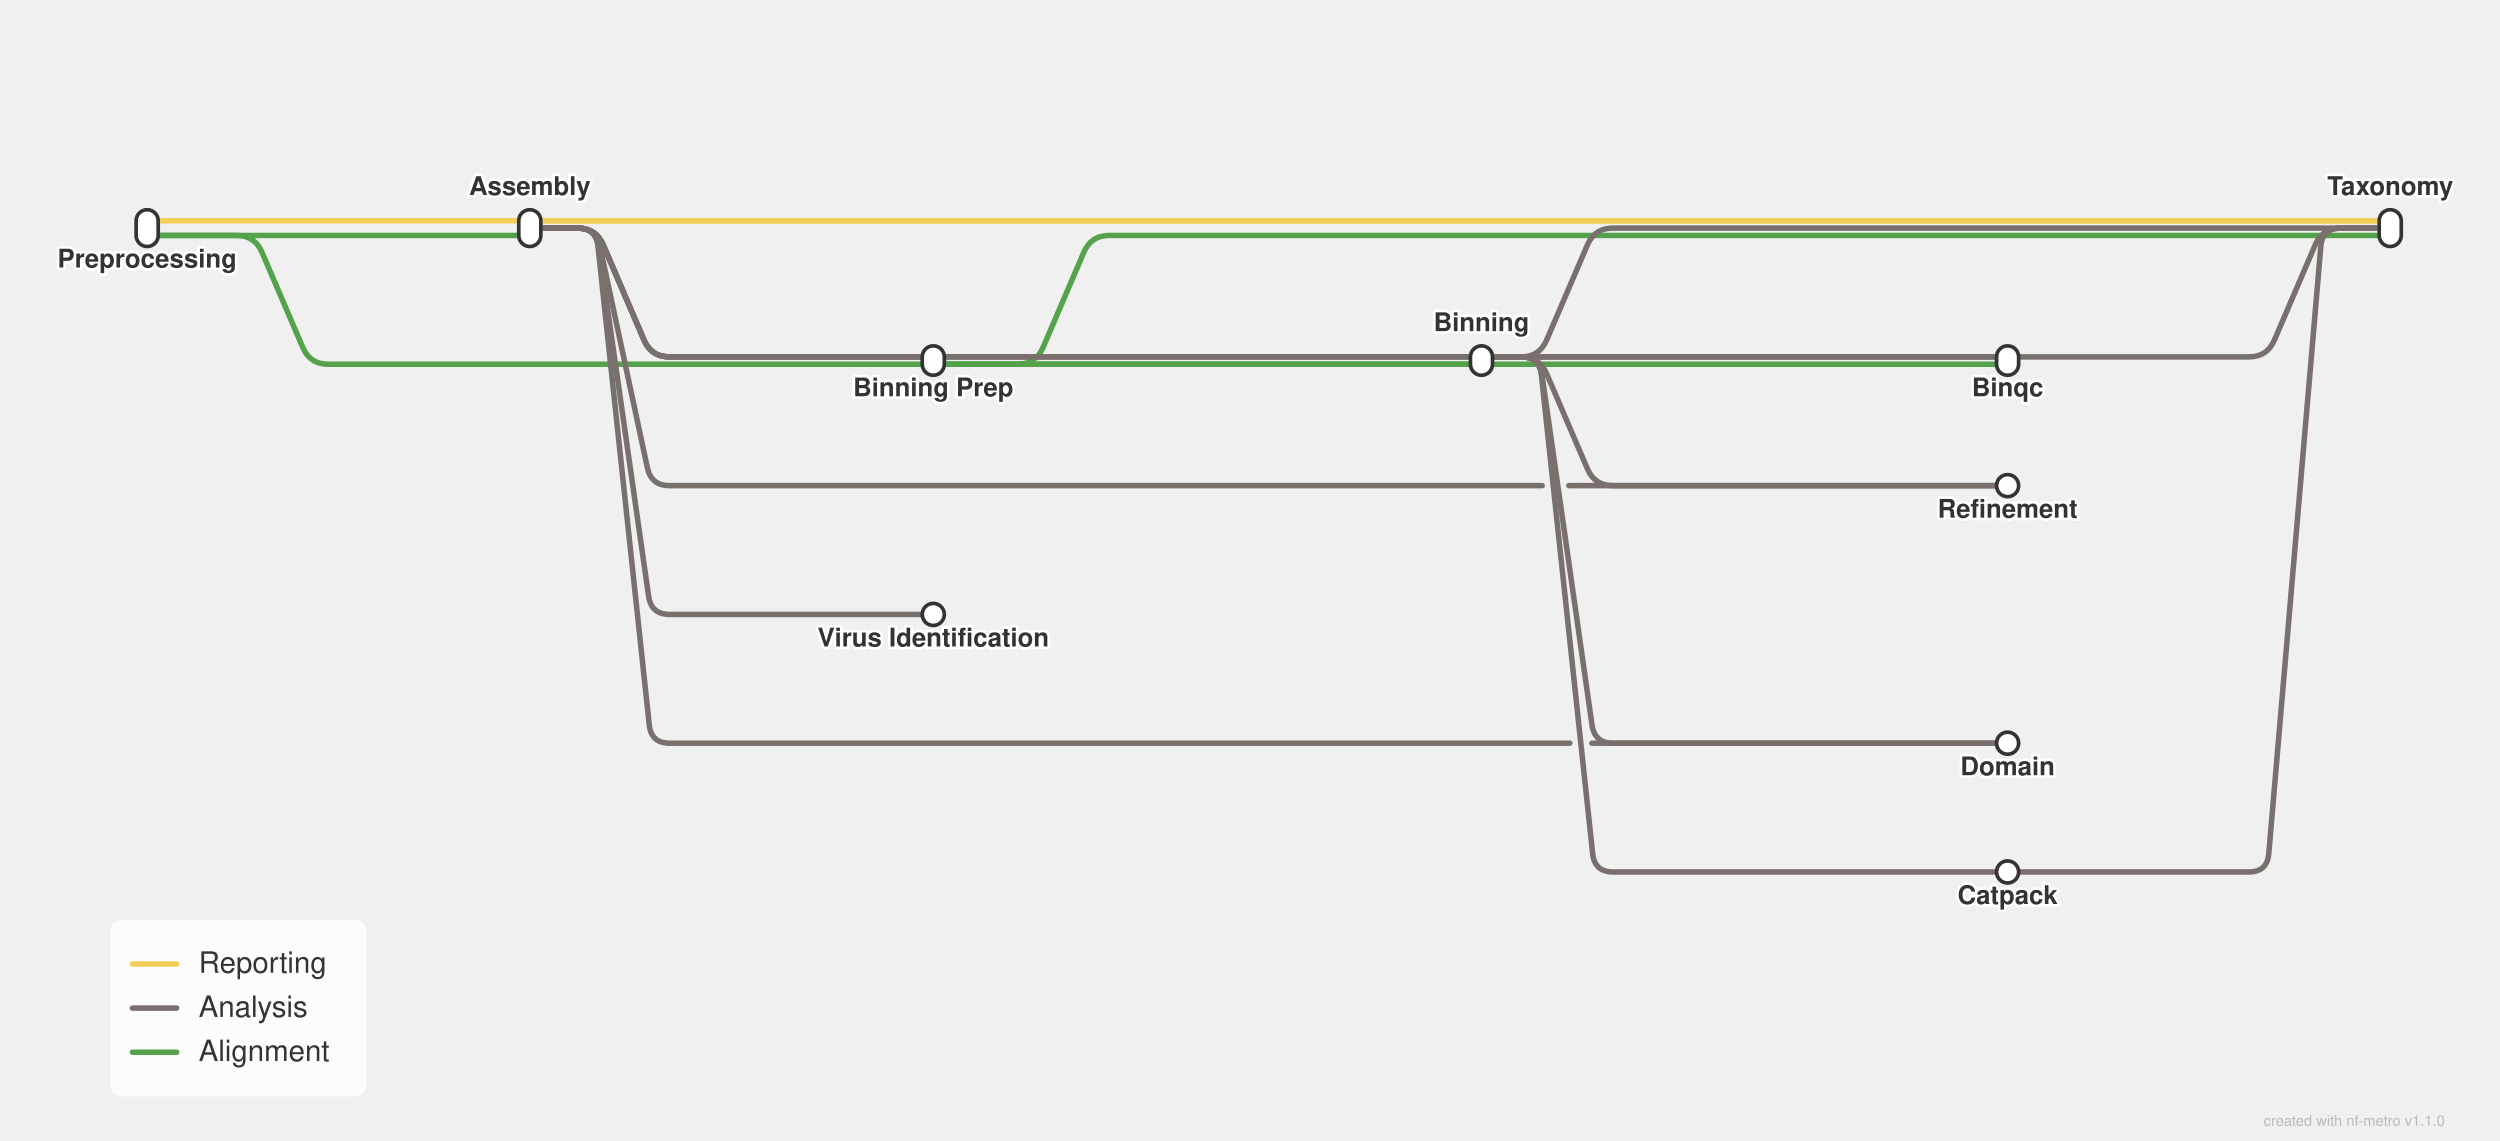
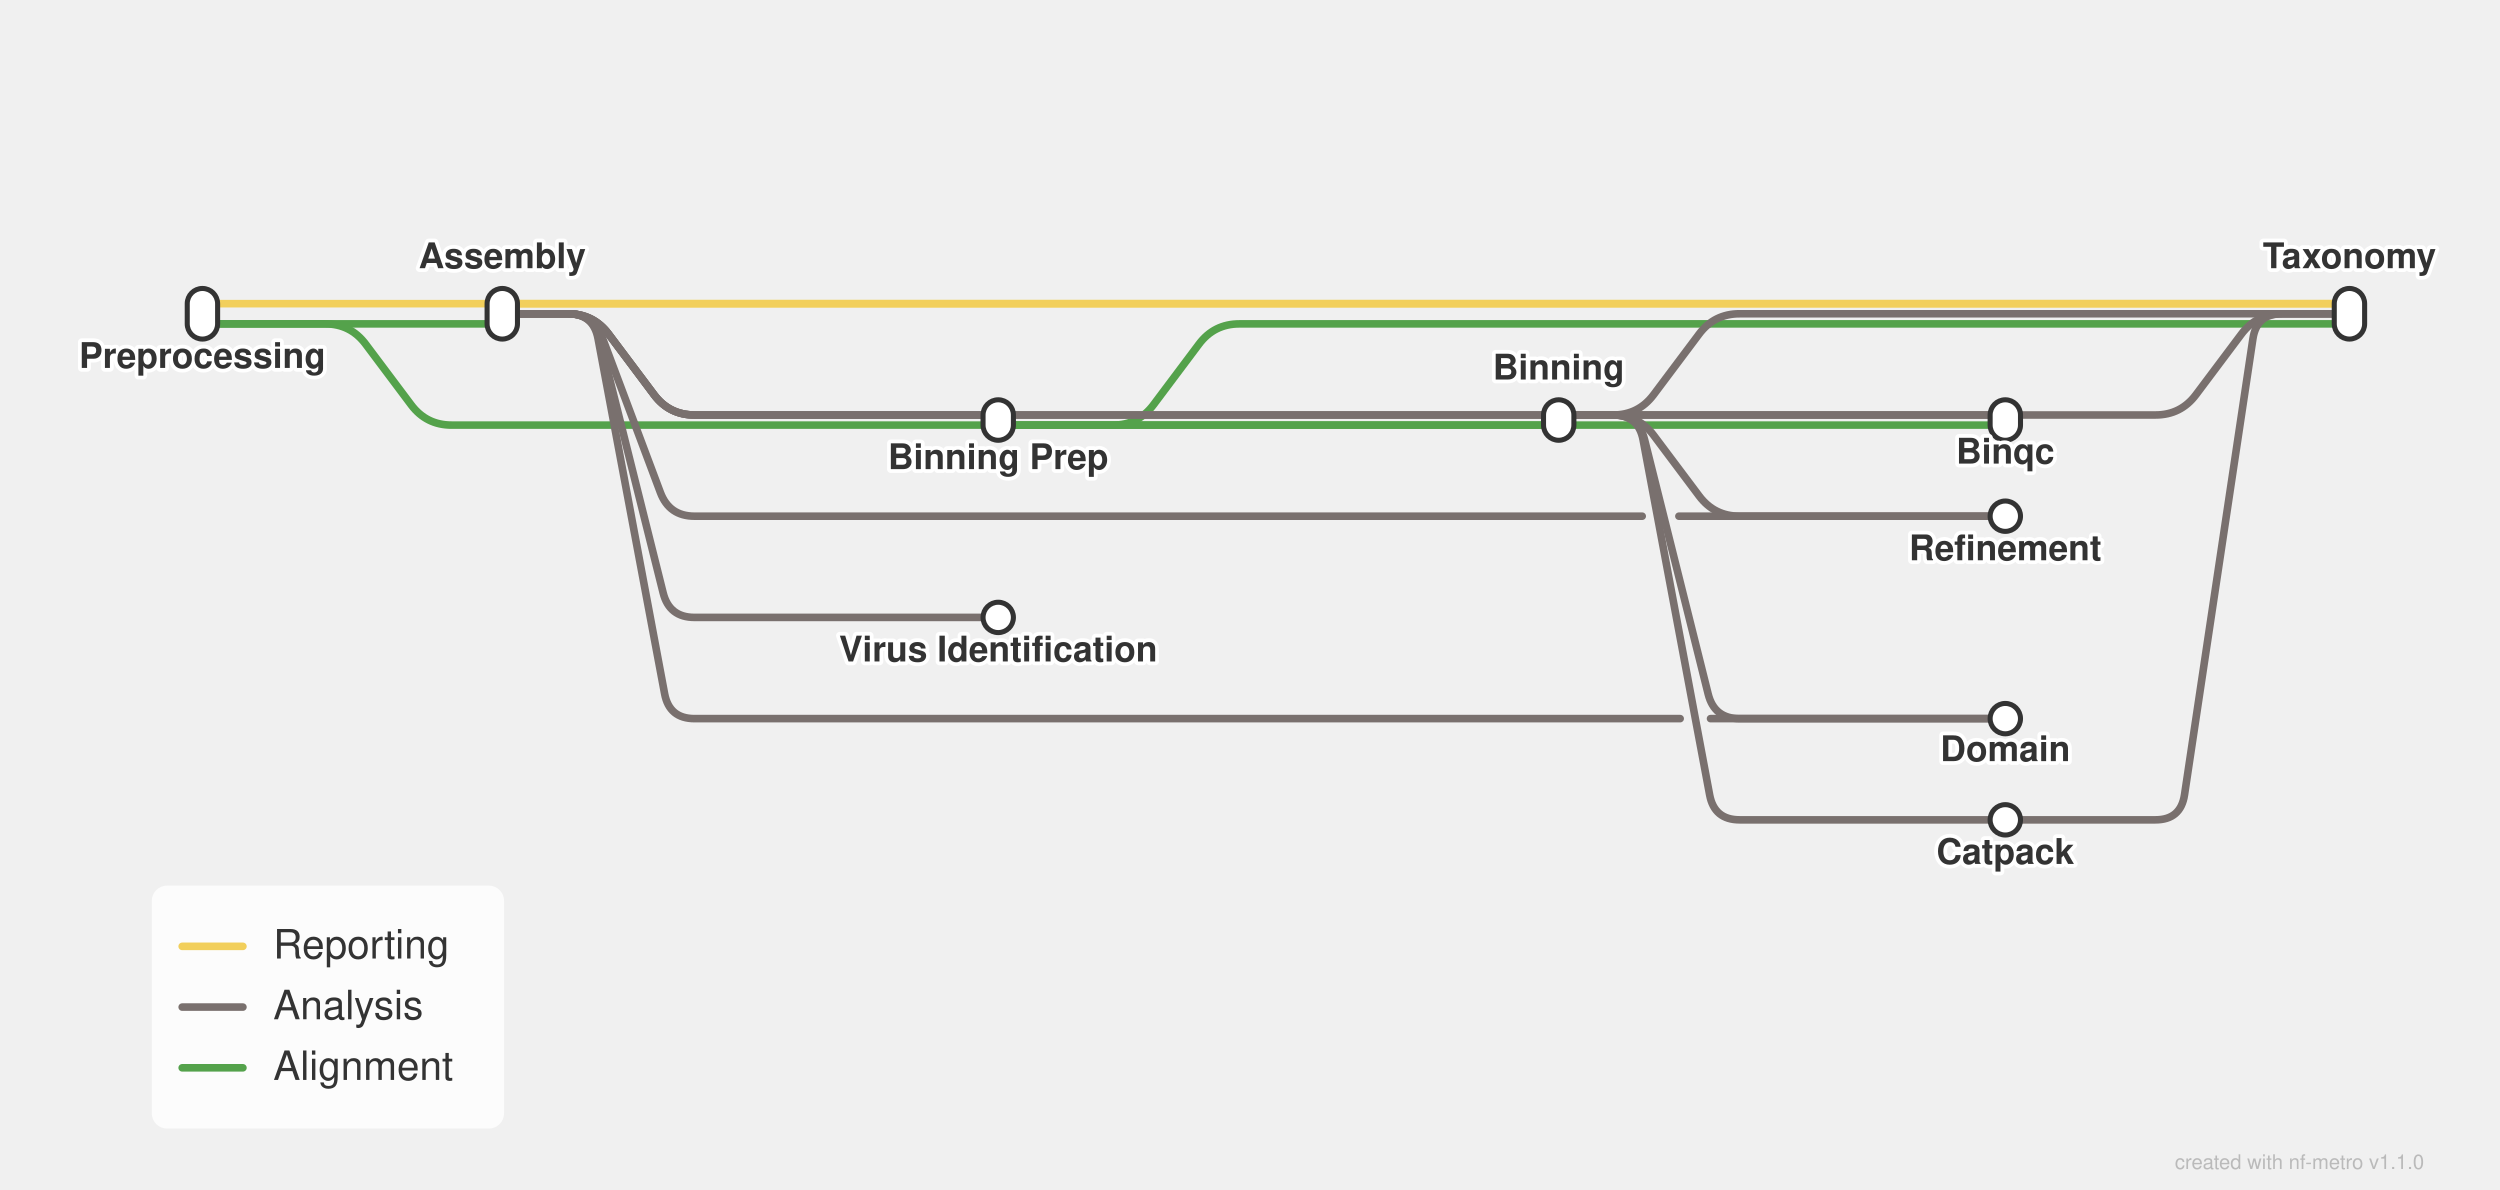
- <svg xmlns="http://www.w3.org/2000/svg" width="1359" height="620" viewBox="0 0 1359 620">
+ <svg xmlns="http://www.w3.org/2000/svg" width="988" height="470" viewBox="0 0 988 470">
  <defs>
</defs>
  <style>.nf-metro-title { fill: var(--nfm-map-title-color, #111111); }
.nf-metro-station-label { fill: var(--nfm-map-label-color, #333333); }
.nf-metro-section-box { fill: var(--nfm-map-section-fill, #ededed); stroke: var(--nfm-map-section-stroke, #e6e6e6); }
.nf-metro-section-label { fill: var(--nfm-map-section-label-color, #666666); }
.nf-metro-group-label { fill: var(--nfm-map-section-label-color, #666666); }
.nf-metro-group-underline { stroke: var(--nfm-map-section-label-color, #666666); }
.nf-metro-legend-bg { fill: var(--nfm-map-legend-bg, rgba(255, 255, 255, 0.8)); }
.nf-metro-legend-text { fill: var(--nfm-map-legend-text-color, #333333); }
.nf-metro-marker-stroke { stroke: var(--nfm-map-marker-stroke, #333333); }
.nf-metro-label-halo { fill: var(--nfm-map-bg, #ffffff); stroke: var(--nfm-map-bg, #ffffff); }</style>
  <style>@media (prefers-color-scheme: dark) {
    .nf-metro-section-label { fill: #d0d0d0; }
    .nf-metro-section-num-circle { fill: #777777; }
    .nf-metro-title { fill: #ffffff; }
}
</style>
-   <path d="M80.0,128.0 L288.0,128.0" stroke="#54A24B" stroke-width="3.0" stroke-linecap="round" class="metro-line-align" data-line-id="align" />
-   <path d="M80.0,128.0 L128.5,128.0 Q138.5,128.0,142.439,137.191 L164.561,188.809 Q168.5,198.0,178.5,198.0 L507.333,198.0" stroke="#54A24B" stroke-width="3.0" fill="none" stroke-linecap="round" stroke-linejoin="round" class="metro-line-align" data-line-id="align" />
-   <path d="M507.333,198.0 L805.333,198.0" stroke="#54A24B" stroke-width="3.0" stroke-linecap="round" class="metro-line-align" data-line-id="align" />
-   <path d="M507.333,198.0 L1091.333,198.0" stroke="#54A24B" stroke-width="3.0" stroke-linecap="round" class="metro-line-align" data-line-id="align" />
-   <path d="M507.333,198.0 L553.092,198.0 Q563.092,198.0,567.031,188.809 L589.153,137.191 Q593.092,128.0,603.092,128.0 L1299.333,128.0" stroke="#54A24B" stroke-width="3.0" fill="none" stroke-linecap="round" stroke-linejoin="round" class="metro-line-align" data-line-id="align" />
-   <path d="M288.0,124.0 L314.0,124.0 Q324.0,124.0,327.939,133.191 L350.061,184.809 Q354.0,194.0,364.0,194.0 L507.333,194.0" stroke="#79706E" stroke-width="3.0" fill="none" stroke-linecap="round" stroke-linejoin="round" class="metro-line-generic" data-line-id="generic" />
-   <path d="M288.0,124.0 L314.0,124.0 Q324.0,124.0,327.939,133.191 L350.061,184.809 Q354.0,194.0,364.0,194.0 L805.333,194.0" stroke="#79706E" stroke-width="3.0" fill="none" stroke-linecap="round" stroke-linejoin="round" class="metro-line-generic" data-line-id="generic" />
-   <path d="M288.0,124.0 L314.0,124.0 Q324.0,124.0,327.939,133.191 L350.061,184.809 Q354.0,194.0,364.0,194.0 L1091.333,194.0" stroke="#79706E" stroke-width="3.0" fill="none" stroke-linecap="round" stroke-linejoin="round" class="metro-line-generic" data-line-id="generic" />
-   <path d="M288.0,124.0 L314.0,124.0 Q324.0,124.0,326.095,133.778 L351.905,254.222 Q354.0,264.0,364.0,264.0 L838.333,264.0 M852.833,264.0 L1091.333,264.0" stroke="#79706E" stroke-width="3.0" fill="none" stroke-linecap="round" stroke-linejoin="round" class="metro-line-generic" data-line-id="generic" />
-   <path d="M288.0,124.0 L314.0,124.0 Q324.0,124.0,325.065,133.943 L352.935,394.057 Q354.0,404.0,364.0,404.0 L853.333,404.0 M865.333,404.0 L1091.333,404.0" stroke="#79706E" stroke-width="3.0" fill="none" stroke-linecap="round" stroke-linejoin="round" class="metro-line-generic" data-line-id="generic" />
-   <path d="M288.0,124.0 L314.0,124.0 Q324.0,124.0,325.414,133.899 L352.586,324.101 Q354.0,334.0,364.0,334.0 L507.333,334.0" stroke="#79706E" stroke-width="3.0" fill="none" stroke-linecap="round" stroke-linejoin="round" class="metro-line-generic" data-line-id="generic" />
-   <path d="M805.333,194.0 L1091.333,194.0" stroke="#79706E" stroke-width="3.0" stroke-linecap="round" class="metro-line-generic" data-line-id="generic" />
-   <path d="M805.333,194.0 L826.833,194.0 Q836.833,194.0,840.773,184.809 L862.894,133.191 Q866.833,124.0,876.833,124.0 L1299.333,124.0" stroke="#79706E" stroke-width="3.0" fill="none" stroke-linecap="round" stroke-linejoin="round" class="metro-line-generic" data-line-id="generic" />
-   <path d="M805.333,194.0 L826.833,194.0 Q836.833,194.0,840.773,203.191 L862.894,254.809 Q866.833,264.0,876.833,264.0 L1091.333,264.0" stroke="#79706E" stroke-width="3.0" fill="none" stroke-linecap="round" stroke-linejoin="round" class="metro-line-generic" data-line-id="generic" />
-   <path d="M805.333,194.0 L826.833,194.0 Q836.833,194.0,838.248,203.899 L865.419,394.101 Q866.833,404.0,876.833,404.0 L1091.333,404.0" stroke="#79706E" stroke-width="3.0" fill="none" stroke-linecap="round" stroke-linejoin="round" class="metro-line-generic" data-line-id="generic" />
-   <path d="M805.333,194.0 L826.833,194.0 Q836.833,194.0,837.899,203.943 L865.768,464.057 Q866.833,474.0,876.833,474.0 L1091.333,474.0" stroke="#79706E" stroke-width="3.0" fill="none" stroke-linecap="round" stroke-linejoin="round" class="metro-line-generic" data-line-id="generic" />
-   <path d="M1091.333,194.0 L1222.454,194.0 Q1232.454,194.0,1236.393,184.809 L1258.515,133.191 Q1262.454,124.0,1272.454,124.0 L1299.333,124.0" stroke="#79706E" stroke-width="3.0" fill="none" stroke-linecap="round" stroke-linejoin="round" class="metro-line-generic" data-line-id="generic" />
-   <path d="M1091.333,474.0 L1222.454,474.0 Q1232.454,474.0,1233.308,464.037 L1261.6,133.963 Q1262.454,124.0,1272.454,124.0 L1299.333,124.0" stroke="#79706E" stroke-width="3.0" fill="none" stroke-linecap="round" stroke-linejoin="round" class="metro-line-generic" data-line-id="generic" />
-   <path d="M80.0,120.0 L1299.333,120.0" stroke="#F2CF5B" stroke-width="3.0" stroke-linecap="round" class="metro-line-report" data-line-id="report" />
-   <path d="M288.0,120.0 L1299.333,120.0" stroke="#F2CF5B" stroke-width="3.0" stroke-linecap="round" class="metro-line-report" data-line-id="report" />
+   <path d="M80.0,128.0 L198.5,128.0" stroke="#54A24B" stroke-width="3.0" stroke-linecap="round" class="metro-line-align" data-line-id="align" />
+   <path d="M80.0,128.0 L128.5,128.0 Q138.5,128.0,144.5,136.0 L162.5,160.0 Q168.5,168.0,178.5,168.0 L394.5,168.0" stroke="#54A24B" stroke-width="3.0" fill="none" stroke-linecap="round" stroke-linejoin="round" class="metro-line-align" data-line-id="align" />
+   <path d="M394.5,168.0 L616.0,168.0" stroke="#54A24B" stroke-width="3.0" stroke-linecap="round" class="metro-line-align" data-line-id="align" />
+   <path d="M394.5,168.0 L792.5,168.0" stroke="#54A24B" stroke-width="3.0" stroke-linecap="round" class="metro-line-align" data-line-id="align" />
+   <path d="M394.5,168.0 L439.833,168.0 Q449.833,168.0,455.833,160.0 L473.833,136.0 Q479.833,128.0,489.833,128.0 L928.5,128.0" stroke="#54A24B" stroke-width="3.0" fill="none" stroke-linecap="round" stroke-linejoin="round" class="metro-line-align" data-line-id="align" />
+   <path d="M198.5,124.0 L224.5,124.0 Q234.5,124.0,240.5,132.0 L258.5,156.0 Q264.5,164.0,274.5,164.0 L394.5,164.0" stroke="#79706E" stroke-width="3.0" fill="none" stroke-linecap="round" stroke-linejoin="round" class="metro-line-generic" data-line-id="generic" />
+   <path d="M198.5,124.0 L224.5,124.0 Q234.5,124.0,240.5,132.0 L258.5,156.0 Q264.5,164.0,274.5,164.0 L616.0,164.0" stroke="#79706E" stroke-width="3.0" fill="none" stroke-linecap="round" stroke-linejoin="round" class="metro-line-generic" data-line-id="generic" />
+   <path d="M198.5,124.0 L224.5,124.0 Q234.5,124.0,240.5,132.0 L258.5,156.0 Q264.5,164.0,274.5,164.0 L792.5,164.0" stroke="#79706E" stroke-width="3.0" fill="none" stroke-linecap="round" stroke-linejoin="round" class="metro-line-generic" data-line-id="generic" />
+   <path d="M198.5,124.0 L224.5,124.0 Q234.5,124.0,238.011,133.363 L260.989,194.637 Q264.5,204.0,274.5,204.0 L649.0,204.0 M663.5,204.0 L792.5,204.0" stroke="#79706E" stroke-width="3.0" fill="none" stroke-linecap="round" stroke-linejoin="round" class="metro-line-generic" data-line-id="generic" />
+   <path d="M198.5,124.0 L224.5,124.0 Q234.5,124.0,236.343,133.829 L262.657,274.171 Q264.5,284.0,274.5,284.0 L664.0,284.0 M676.0,284.0 L792.5,284.0" stroke="#79706E" stroke-width="3.0" fill="none" stroke-linecap="round" stroke-linejoin="round" class="metro-line-generic" data-line-id="generic" />
+   <path d="M198.5,124.0 L224.5,124.0 Q234.5,124.0,236.925,133.701 L262.075,234.299 Q264.5,244.0,274.5,244.0 L394.5,244.0" stroke="#79706E" stroke-width="3.0" fill="none" stroke-linecap="round" stroke-linejoin="round" class="metro-line-generic" data-line-id="generic" />
+   <path d="M616.0,164.0 L792.5,164.0" stroke="#79706E" stroke-width="3.0" stroke-linecap="round" class="metro-line-generic" data-line-id="generic" />
+   <path d="M616.0,164.0 L637.5,164.0 Q647.5,164.0,653.5,156.0 L671.5,132.0 Q677.5,124.0,687.5,124.0 L928.5,124.0" stroke="#79706E" stroke-width="3.0" fill="none" stroke-linecap="round" stroke-linejoin="round" class="metro-line-generic" data-line-id="generic" />
+   <path d="M616.0,164.0 L637.5,164.0 Q647.5,164.0,653.5,172.0 L671.5,196.0 Q677.5,204.0,687.5,204.0 L792.5,204.0" stroke="#79706E" stroke-width="3.0" fill="none" stroke-linecap="round" stroke-linejoin="round" class="metro-line-generic" data-line-id="generic" />
+   <path d="M616.0,164.0 L637.5,164.0 Q647.5,164.0,649.925,173.701 L675.075,274.299 Q677.5,284.0,687.5,284.0 L792.5,284.0" stroke="#79706E" stroke-width="3.0" fill="none" stroke-linecap="round" stroke-linejoin="round" class="metro-line-generic" data-line-id="generic" />
+   <path d="M616.0,164.0 L637.5,164.0 Q647.5,164.0,649.343,173.829 L675.657,314.171 Q677.5,324.0,687.5,324.0 L792.5,324.0" stroke="#79706E" stroke-width="3.0" fill="none" stroke-linecap="round" stroke-linejoin="round" class="metro-line-generic" data-line-id="generic" />
+   <path d="M792.5,164.0 L851.833,164.0 Q861.833,164.0,867.833,156.0 L885.833,132.0 Q891.833,124.0,901.833,124.0 L928.5,124.0" stroke="#79706E" stroke-width="3.0" fill="none" stroke-linecap="round" stroke-linejoin="round" class="metro-line-generic" data-line-id="generic" />
+   <path d="M792.5,324.0 L851.833,324.0 Q861.833,324.0,863.317,314.111 L890.35,133.889 Q891.833,124.0,901.833,124.0 L928.5,124.0" stroke="#79706E" stroke-width="3.0" fill="none" stroke-linecap="round" stroke-linejoin="round" class="metro-line-generic" data-line-id="generic" />
+   <path d="M80.0,120.0 L928.5,120.0" stroke="#F2CF5B" stroke-width="3.0" stroke-linecap="round" class="metro-line-report" data-line-id="report" />
+   <path d="M198.5,120.0 L928.5,120.0" stroke="#F2CF5B" stroke-width="3.0" stroke-linecap="round" class="metro-line-report" data-line-id="report" />
  <g class="nf-metro-station-group" data-node-id="g_s_01_preprocessing_report" data-node-cx="80.0" data-node-cy="124.0" data-node-r="6.0" data-node-groups="align,report" data-node-w="12.0" data-node-h="20.0" data-node-rx="6.0">
    <rect x="74.0" y="114.0" width="12.0" height="20.0" rx="6.0" ry="6.0" fill="#ffffff" stroke="#333333" stroke-width="2.0" class="nf-metro-station" data-station-id="g_s_01_preprocessing_report" data-station-lines="align,report" data-station-label="Preprocessing" />
  </g>
-   <g class="nf-metro-station-group" data-node-id="g_s_02_assembly_generic" data-node-cx="288.0" data-node-cy="124.0" data-node-r="6.0" data-node-groups="align,generic,report" data-node-w="12.0" data-node-h="20.0" data-node-rx="6.0">
-     <rect x="282.0" y="114.0" width="12.0" height="20.0" rx="6.0" ry="6.0" fill="#ffffff" stroke="#333333" stroke-width="2.0" class="nf-metro-station" data-station-id="g_s_02_assembly_generic" data-station-lines="align,generic,report" data-station-label="Assembly" />
+   <g class="nf-metro-station-group" data-node-id="g_s_02_assembly_generic" data-node-cx="198.5" data-node-cy="124.0" data-node-r="6.0" data-node-groups="align,generic,report" data-node-w="12.0" data-node-h="20.0" data-node-rx="6.0">
+     <rect x="192.5" y="114.0" width="12.0" height="20.0" rx="6.0" ry="6.0" fill="#ffffff" stroke="#333333" stroke-width="2.0" class="nf-metro-station" data-station-id="g_s_02_assembly_generic" data-station-lines="align,generic,report" data-station-label="Assembly" />
  </g>
-   <g class="nf-metro-station-group" data-node-id="g_s_03_binning_prep_align" data-node-cx="507.3" data-node-cy="196.0" data-node-r="6.0" data-node-groups="align,generic" data-node-w="12.0" data-node-h="16.0" data-node-rx="6.0">
-     <rect x="501.333" y="188.0" width="12.0" height="16.0" rx="6.0" ry="6.0" fill="#ffffff" stroke="#333333" stroke-width="2.0" class="nf-metro-station" data-station-id="g_s_03_binning_prep_align" data-station-lines="align,generic" data-station-label="Binning Prep" />
+   <g class="nf-metro-station-group" data-node-id="g_s_03_binning_prep_align" data-node-cx="394.5" data-node-cy="166.0" data-node-r="6.0" data-node-groups="align,generic" data-node-w="12.0" data-node-h="16.0" data-node-rx="6.0">
+     <rect x="388.5" y="158.0" width="12.0" height="16.0" rx="6.0" ry="6.0" fill="#ffffff" stroke="#333333" stroke-width="2.0" class="nf-metro-station" data-station-id="g_s_03_binning_prep_align" data-station-lines="align,generic" data-station-label="Binning Prep" />
  </g>
-   <g class="nf-metro-station-group" data-node-id="g_s_04_binning_generic" data-node-cx="805.3" data-node-cy="196.0" data-node-r="6.0" data-node-groups="align,generic" data-node-w="12.0" data-node-h="16.0" data-node-rx="6.0">
-     <rect x="799.333" y="188.0" width="12.0" height="16.0" rx="6.0" ry="6.0" fill="#ffffff" stroke="#333333" stroke-width="2.0" class="nf-metro-station" data-station-id="g_s_04_binning_generic" data-station-lines="align,generic" data-station-label="Binning" />
+   <g class="nf-metro-station-group" data-node-id="g_s_04_binning_generic" data-node-cx="616.0" data-node-cy="166.0" data-node-r="6.0" data-node-groups="align,generic" data-node-w="12.0" data-node-h="16.0" data-node-rx="6.0">
+     <rect x="610.0" y="158.0" width="12.0" height="16.0" rx="6.0" ry="6.0" fill="#ffffff" stroke="#333333" stroke-width="2.0" class="nf-metro-station" data-station-id="g_s_04_binning_generic" data-station-lines="align,generic" data-station-label="Binning" />
  </g>
-   <g class="nf-metro-station-group" data-node-id="g_s_05_binqc_generic" data-node-cx="1091.3" data-node-cy="196.0" data-node-r="6.0" data-node-groups="align,generic" data-node-w="12.0" data-node-h="16.0" data-node-rx="6.0">
-     <rect x="1085.333" y="188.0" width="12.0" height="16.0" rx="6.0" ry="6.0" fill="#ffffff" stroke="#333333" stroke-width="2.0" class="nf-metro-station" data-station-id="g_s_05_binqc_generic" data-station-lines="align,generic" data-station-label="Binqc" />
+   <g class="nf-metro-station-group" data-node-id="g_s_05_binqc_generic" data-node-cx="792.5" data-node-cy="166.0" data-node-r="6.0" data-node-groups="align,generic" data-node-w="12.0" data-node-h="16.0" data-node-rx="6.0">
+     <rect x="786.5" y="158.0" width="12.0" height="16.0" rx="6.0" ry="6.0" fill="#ffffff" stroke="#333333" stroke-width="2.0" class="nf-metro-station" data-station-id="g_s_05_binqc_generic" data-station-lines="align,generic" data-station-label="Binqc" />
  </g>
-   <g class="nf-metro-station-group" data-node-id="g_s_07_refinement_generic" data-node-cx="1091.3" data-node-cy="264.0" data-node-r="6.0" data-node-groups="generic" data-node-w="12.0" data-node-h="12.0" data-node-rx="6.0">
-     <rect x="1085.333" y="258.0" width="12.0" height="12.0" rx="6.0" ry="6.0" fill="#ffffff" stroke="#333333" stroke-width="2.0" class="nf-metro-station" data-station-id="g_s_07_refinement_generic" data-station-lines="generic" data-station-label="Refinement" />
+   <g class="nf-metro-station-group" data-node-id="g_s_07_refinement_generic" data-node-cx="792.5" data-node-cy="204.0" data-node-r="6.0" data-node-groups="generic" data-node-w="12.0" data-node-h="12.0" data-node-rx="6.0">
+     <rect x="786.5" y="198.0" width="12.0" height="12.0" rx="6.0" ry="6.0" fill="#ffffff" stroke="#333333" stroke-width="2.0" class="nf-metro-station" data-station-id="g_s_07_refinement_generic" data-station-lines="generic" data-station-label="Refinement" />
  </g>
-   <g class="nf-metro-station-group" data-node-id="g_s_08_domain_generic" data-node-cx="1091.3" data-node-cy="404.0" data-node-r="6.0" data-node-groups="generic" data-node-w="12.0" data-node-h="12.0" data-node-rx="6.0">
-     <rect x="1085.333" y="398.0" width="12.0" height="12.0" rx="6.0" ry="6.0" fill="#ffffff" stroke="#333333" stroke-width="2.0" class="nf-metro-station" data-station-id="g_s_08_domain_generic" data-station-lines="generic" data-station-label="Domain" />
+   <g class="nf-metro-station-group" data-node-id="g_s_08_domain_generic" data-node-cx="792.5" data-node-cy="284.0" data-node-r="6.0" data-node-groups="generic" data-node-w="12.0" data-node-h="12.0" data-node-rx="6.0">
+     <rect x="786.5" y="278.0" width="12.0" height="12.0" rx="6.0" ry="6.0" fill="#ffffff" stroke="#333333" stroke-width="2.0" class="nf-metro-station" data-station-id="g_s_08_domain_generic" data-station-lines="generic" data-station-label="Domain" />
  </g>
-   <g class="nf-metro-station-group" data-node-id="g_s_09_catpack_generic" data-node-cx="1091.3" data-node-cy="474.0" data-node-r="6.0" data-node-groups="generic" data-node-w="12.0" data-node-h="12.0" data-node-rx="6.0">
-     <rect x="1085.333" y="468.0" width="12.0" height="12.0" rx="6.0" ry="6.0" fill="#ffffff" stroke="#333333" stroke-width="2.0" class="nf-metro-station" data-station-id="g_s_09_catpack_generic" data-station-lines="generic" data-station-label="Catpack" />
+   <g class="nf-metro-station-group" data-node-id="g_s_09_catpack_generic" data-node-cx="792.5" data-node-cy="324.0" data-node-r="6.0" data-node-groups="generic" data-node-w="12.0" data-node-h="12.0" data-node-rx="6.0">
+     <rect x="786.5" y="318.0" width="12.0" height="12.0" rx="6.0" ry="6.0" fill="#ffffff" stroke="#333333" stroke-width="2.0" class="nf-metro-station" data-station-id="g_s_09_catpack_generic" data-station-lines="generic" data-station-label="Catpack" />
  </g>
-   <g class="nf-metro-station-group" data-node-id="g_s_06_taxonomy_generic" data-node-cx="1299.3" data-node-cy="124.0" data-node-r="6.0" data-node-groups="align,generic,report" data-node-w="12.0" data-node-h="20.0" data-node-rx="6.0">
-     <rect x="1293.333" y="114.0" width="12.0" height="20.0" rx="6.0" ry="6.0" fill="#ffffff" stroke="#333333" stroke-width="2.0" class="nf-metro-station" data-station-id="g_s_06_taxonomy_generic" data-station-lines="align,generic,report" data-station-label="Taxonomy" />
+   <g class="nf-metro-station-group" data-node-id="g_s_06_taxonomy_generic" data-node-cx="928.5" data-node-cy="124.0" data-node-r="6.0" data-node-groups="align,generic,report" data-node-w="12.0" data-node-h="20.0" data-node-rx="6.0">
+     <rect x="922.5" y="114.0" width="12.0" height="20.0" rx="6.0" ry="6.0" fill="#ffffff" stroke="#333333" stroke-width="2.0" class="nf-metro-station" data-station-id="g_s_06_taxonomy_generic" data-station-lines="align,generic,report" data-station-label="Taxonomy" />
  </g>
-   <g class="nf-metro-station-group" data-node-id="g_s_10_virus_identification_generic" data-node-cx="507.3" data-node-cy="334.0" data-node-r="6.0" data-node-groups="generic" data-node-w="12.0" data-node-h="12.0" data-node-rx="6.0">
-     <rect x="501.333" y="328.0" width="12.0" height="12.0" rx="6.0" ry="6.0" fill="#ffffff" stroke="#333333" stroke-width="2.0" class="nf-metro-station" data-station-id="g_s_10_virus_identification_generic" data-station-lines="generic" data-station-label="Virus Identification" />
+   <g class="nf-metro-station-group" data-node-id="g_s_10_virus_identification_generic" data-node-cx="394.5" data-node-cy="244.0" data-node-r="6.0" data-node-groups="generic" data-node-w="12.0" data-node-h="12.0" data-node-rx="6.0">
+     <rect x="388.5" y="238.0" width="12.0" height="12.0" rx="6.0" ry="6.0" fill="#ffffff" stroke="#333333" stroke-width="2.0" class="nf-metro-station" data-station-id="g_s_10_virus_identification_generic" data-station-lines="generic" data-station-label="Virus Identification" />
  </g>
  <text x="80.0" y="139.0" font-size="14.0" fill="#ffffff" stroke="#ffffff" stroke-width="3.0" stroke-linejoin="round" font-family="'Helvetica Neue', Helvetica, Arial, sans-serif" font-weight="bold" aria-hidden="true" class="nf-metro-label-halo" text-anchor="middle" dominant-baseline="hanging">Preprocessing</text>
  <text x="80.0" y="139.0" font-size="14.0" fill="#333333" font-family="'Helvetica Neue', Helvetica, Arial, sans-serif" font-weight="bold" text-anchor="middle" dominant-baseline="hanging" data-station-id="g_s_01_preprocessing_report" class="nf-metro-station-label">Preprocessing</text>
-   <text x="288.0" y="106.0" font-size="14.0" fill="#ffffff" stroke="#ffffff" stroke-width="3.0" stroke-linejoin="round" font-family="'Helvetica Neue', Helvetica, Arial, sans-serif" font-weight="bold" aria-hidden="true" class="nf-metro-label-halo" text-anchor="middle" dominant-baseline="auto">Assembly</text>
-   <text x="288.0" y="106.0" font-size="14.0" fill="#333333" font-family="'Helvetica Neue', Helvetica, Arial, sans-serif" font-weight="bold" text-anchor="middle" dominant-baseline="auto" data-station-id="g_s_02_assembly_generic" class="nf-metro-station-label">Assembly</text>
-   <text x="507.333" y="209.0" font-size="14.0" fill="#ffffff" stroke="#ffffff" stroke-width="3.0" stroke-linejoin="round" font-family="'Helvetica Neue', Helvetica, Arial, sans-serif" font-weight="bold" aria-hidden="true" class="nf-metro-label-halo" text-anchor="middle" dominant-baseline="hanging">Binning Prep</text>
-   <text x="507.333" y="209.0" font-size="14.0" fill="#333333" font-family="'Helvetica Neue', Helvetica, Arial, sans-serif" font-weight="bold" text-anchor="middle" dominant-baseline="hanging" data-station-id="g_s_03_binning_prep_align" class="nf-metro-station-label">Binning Prep</text>
-   <text x="507.333" y="345.0" font-size="14.0" fill="#ffffff" stroke="#ffffff" stroke-width="3.0" stroke-linejoin="round" font-family="'Helvetica Neue', Helvetica, Arial, sans-serif" font-weight="bold" aria-hidden="true" class="nf-metro-label-halo" text-anchor="middle" dominant-baseline="hanging">Virus Identification</text>
-   <text x="507.333" y="345.0" font-size="14.0" fill="#333333" font-family="'Helvetica Neue', Helvetica, Arial, sans-serif" font-weight="bold" text-anchor="middle" dominant-baseline="hanging" data-station-id="g_s_10_virus_identification_generic" class="nf-metro-station-label">Virus Identification</text>
-   <text x="805.333" y="180.0" font-size="14.0" fill="#ffffff" stroke="#ffffff" stroke-width="3.0" stroke-linejoin="round" font-family="'Helvetica Neue', Helvetica, Arial, sans-serif" font-weight="bold" aria-hidden="true" class="nf-metro-label-halo" text-anchor="middle" dominant-baseline="auto">Binning</text>
-   <text x="805.333" y="180.0" font-size="14.0" fill="#333333" font-family="'Helvetica Neue', Helvetica, Arial, sans-serif" font-weight="bold" text-anchor="middle" dominant-baseline="auto" data-station-id="g_s_04_binning_generic" class="nf-metro-station-label">Binning</text>
-   <text x="1091.333" y="209.0" font-size="14.0" fill="#ffffff" stroke="#ffffff" stroke-width="3.0" stroke-linejoin="round" font-family="'Helvetica Neue', Helvetica, Arial, sans-serif" font-weight="bold" aria-hidden="true" class="nf-metro-label-halo" text-anchor="middle" dominant-baseline="hanging">Binqc</text>
-   <text x="1091.333" y="209.0" font-size="14.0" fill="#333333" font-family="'Helvetica Neue', Helvetica, Arial, sans-serif" font-weight="bold" text-anchor="middle" dominant-baseline="hanging" data-station-id="g_s_05_binqc_generic" class="nf-metro-station-label">Binqc</text>
-   <text x="1091.333" y="275.0" font-size="14.0" fill="#ffffff" stroke="#ffffff" stroke-width="3.0" stroke-linejoin="round" font-family="'Helvetica Neue', Helvetica, Arial, sans-serif" font-weight="bold" aria-hidden="true" class="nf-metro-label-halo" text-anchor="middle" dominant-baseline="hanging">Refinement</text>
-   <text x="1091.333" y="275.0" font-size="14.0" fill="#333333" font-family="'Helvetica Neue', Helvetica, Arial, sans-serif" font-weight="bold" text-anchor="middle" dominant-baseline="hanging" data-station-id="g_s_07_refinement_generic" class="nf-metro-station-label">Refinement</text>
-   <text x="1091.333" y="415.0" font-size="14.0" fill="#ffffff" stroke="#ffffff" stroke-width="3.0" stroke-linejoin="round" font-family="'Helvetica Neue', Helvetica, Arial, sans-serif" font-weight="bold" aria-hidden="true" class="nf-metro-label-halo" text-anchor="middle" dominant-baseline="hanging">Domain</text>
-   <text x="1091.333" y="415.0" font-size="14.0" fill="#333333" font-family="'Helvetica Neue', Helvetica, Arial, sans-serif" font-weight="bold" text-anchor="middle" dominant-baseline="hanging" data-station-id="g_s_08_domain_generic" class="nf-metro-station-label">Domain</text>
-   <text x="1091.333" y="485.0" font-size="14.0" fill="#ffffff" stroke="#ffffff" stroke-width="3.0" stroke-linejoin="round" font-family="'Helvetica Neue', Helvetica, Arial, sans-serif" font-weight="bold" aria-hidden="true" class="nf-metro-label-halo" text-anchor="middle" dominant-baseline="hanging">Catpack</text>
-   <text x="1091.333" y="485.0" font-size="14.0" fill="#333333" font-family="'Helvetica Neue', Helvetica, Arial, sans-serif" font-weight="bold" text-anchor="middle" dominant-baseline="hanging" data-station-id="g_s_09_catpack_generic" class="nf-metro-station-label">Catpack</text>
-   <text x="1299.333" y="106.0" font-size="14.0" fill="#ffffff" stroke="#ffffff" stroke-width="3.0" stroke-linejoin="round" font-family="'Helvetica Neue', Helvetica, Arial, sans-serif" font-weight="bold" aria-hidden="true" class="nf-metro-label-halo" text-anchor="middle" dominant-baseline="auto">Taxonomy</text>
-   <text x="1299.333" y="106.0" font-size="14.0" fill="#333333" font-family="'Helvetica Neue', Helvetica, Arial, sans-serif" font-weight="bold" text-anchor="middle" dominant-baseline="auto" data-station-id="g_s_06_taxonomy_generic" class="nf-metro-station-label">Taxonomy</text>
-   <rect x="60.0" y="500.0" width="139.2" height="96.0" rx="6" ry="6" fill="rgba(255, 255, 255, 0.8)" class="nf-metro-legend-bg" />
-   <path d="M72.0,524.0 L96.0,524.0" stroke="#F2CF5B" stroke-width="3.0" stroke-linecap="round" />
-   <text x="108.0" y="524.0" font-size="16.0" fill="#333333" font-family="'Helvetica Neue', Helvetica, Arial, sans-serif" dy="0.3em" class="nf-metro-legend-text">Reporting</text>
-   <path d="M72.0,548.0 L96.0,548.0" stroke="#79706E" stroke-width="3.0" stroke-linecap="round" />
-   <text x="108.0" y="548.0" font-size="16.0" fill="#333333" font-family="'Helvetica Neue', Helvetica, Arial, sans-serif" dy="0.3em" class="nf-metro-legend-text">Analysis</text>
-   <path d="M72.0,572.0 L96.0,572.0" stroke="#54A24B" stroke-width="3.0" stroke-linecap="round" />
-   <text x="108.0" y="572.0" font-size="16.0" fill="#333333" font-family="'Helvetica Neue', Helvetica, Arial, sans-serif" dy="0.3em" class="nf-metro-legend-text">Alignment</text>
-   <text x="1329.0" y="612.0" font-size="8" fill="rgba(150, 150, 150, 0.6)" font-family="'Helvetica Neue', Helvetica, Arial, sans-serif" text-anchor="end">created with nf-metro v1.1.0</text>
+   <text x="198.5" y="106.0" font-size="14.0" fill="#ffffff" stroke="#ffffff" stroke-width="3.0" stroke-linejoin="round" font-family="'Helvetica Neue', Helvetica, Arial, sans-serif" font-weight="bold" aria-hidden="true" class="nf-metro-label-halo" text-anchor="middle" dominant-baseline="auto">Assembly</text>
+   <text x="198.5" y="106.0" font-size="14.0" fill="#333333" font-family="'Helvetica Neue', Helvetica, Arial, sans-serif" font-weight="bold" text-anchor="middle" dominant-baseline="auto" data-station-id="g_s_02_assembly_generic" class="nf-metro-station-label">Assembly</text>
+   <text x="394.5" y="179.0" font-size="14.0" fill="#ffffff" stroke="#ffffff" stroke-width="3.0" stroke-linejoin="round" font-family="'Helvetica Neue', Helvetica, Arial, sans-serif" font-weight="bold" aria-hidden="true" class="nf-metro-label-halo" text-anchor="middle" dominant-baseline="hanging">Binning Prep</text>
+   <text x="394.5" y="179.0" font-size="14.0" fill="#333333" font-family="'Helvetica Neue', Helvetica, Arial, sans-serif" font-weight="bold" text-anchor="middle" dominant-baseline="hanging" data-station-id="g_s_03_binning_prep_align" class="nf-metro-station-label">Binning Prep</text>
+   <text x="394.5" y="255.0" font-size="14.0" fill="#ffffff" stroke="#ffffff" stroke-width="3.0" stroke-linejoin="round" font-family="'Helvetica Neue', Helvetica, Arial, sans-serif" font-weight="bold" aria-hidden="true" class="nf-metro-label-halo" text-anchor="middle" dominant-baseline="hanging">Virus Identification</text>
+   <text x="394.5" y="255.0" font-size="14.0" fill="#333333" font-family="'Helvetica Neue', Helvetica, Arial, sans-serif" font-weight="bold" text-anchor="middle" dominant-baseline="hanging" data-station-id="g_s_10_virus_identification_generic" class="nf-metro-station-label">Virus Identification</text>
+   <text x="616.0" y="150.0" font-size="14.0" fill="#ffffff" stroke="#ffffff" stroke-width="3.0" stroke-linejoin="round" font-family="'Helvetica Neue', Helvetica, Arial, sans-serif" font-weight="bold" aria-hidden="true" class="nf-metro-label-halo" text-anchor="middle" dominant-baseline="auto">Binning</text>
+   <text x="616.0" y="150.0" font-size="14.0" fill="#333333" font-family="'Helvetica Neue', Helvetica, Arial, sans-serif" font-weight="bold" text-anchor="middle" dominant-baseline="auto" data-station-id="g_s_04_binning_generic" class="nf-metro-station-label">Binning</text>
+   <text x="792.5" y="176.8" font-size="14.0" fill="#ffffff" stroke="#ffffff" stroke-width="3.0" stroke-linejoin="round" font-family="'Helvetica Neue', Helvetica, Arial, sans-serif" font-weight="bold" aria-hidden="true" class="nf-metro-label-halo" text-anchor="middle" dominant-baseline="hanging">Binqc</text>
+   <text x="792.5" y="176.8" font-size="14.0" fill="#333333" font-family="'Helvetica Neue', Helvetica, Arial, sans-serif" font-weight="bold" text-anchor="middle" dominant-baseline="hanging" data-station-id="g_s_05_binqc_generic" class="nf-metro-station-label">Binqc</text>
+   <text x="792.5" y="215.0" font-size="14.0" fill="#ffffff" stroke="#ffffff" stroke-width="3.0" stroke-linejoin="round" font-family="'Helvetica Neue', Helvetica, Arial, sans-serif" font-weight="bold" aria-hidden="true" class="nf-metro-label-halo" text-anchor="middle" dominant-baseline="hanging">Refinement</text>
+   <text x="792.5" y="215.0" font-size="14.0" fill="#333333" font-family="'Helvetica Neue', Helvetica, Arial, sans-serif" font-weight="bold" text-anchor="middle" dominant-baseline="hanging" data-station-id="g_s_07_refinement_generic" class="nf-metro-station-label">Refinement</text>
+   <text x="792.5" y="294.4" font-size="14.0" fill="#ffffff" stroke="#ffffff" stroke-width="3.0" stroke-linejoin="round" font-family="'Helvetica Neue', Helvetica, Arial, sans-serif" font-weight="bold" aria-hidden="true" class="nf-metro-label-halo" text-anchor="middle" dominant-baseline="hanging">Domain</text>
+   <text x="792.5" y="294.4" font-size="14.0" fill="#333333" font-family="'Helvetica Neue', Helvetica, Arial, sans-serif" font-weight="bold" text-anchor="middle" dominant-baseline="hanging" data-station-id="g_s_08_domain_generic" class="nf-metro-station-label">Domain</text>
+   <text x="792.5" y="335.0" font-size="14.0" fill="#ffffff" stroke="#ffffff" stroke-width="3.0" stroke-linejoin="round" font-family="'Helvetica Neue', Helvetica, Arial, sans-serif" font-weight="bold" aria-hidden="true" class="nf-metro-label-halo" text-anchor="middle" dominant-baseline="hanging">Catpack</text>
+   <text x="792.5" y="335.0" font-size="14.0" fill="#333333" font-family="'Helvetica Neue', Helvetica, Arial, sans-serif" font-weight="bold" text-anchor="middle" dominant-baseline="hanging" data-station-id="g_s_09_catpack_generic" class="nf-metro-station-label">Catpack</text>
+   <text x="928.5" y="106.0" font-size="14.0" fill="#ffffff" stroke="#ffffff" stroke-width="3.0" stroke-linejoin="round" font-family="'Helvetica Neue', Helvetica, Arial, sans-serif" font-weight="bold" aria-hidden="true" class="nf-metro-label-halo" text-anchor="middle" dominant-baseline="auto">Taxonomy</text>
+   <text x="928.5" y="106.0" font-size="14.0" fill="#333333" font-family="'Helvetica Neue', Helvetica, Arial, sans-serif" font-weight="bold" text-anchor="middle" dominant-baseline="auto" data-station-id="g_s_06_taxonomy_generic" class="nf-metro-station-label">Taxonomy</text>
+   <rect x="60.0" y="350.0" width="139.2" height="96.0" rx="6" ry="6" fill="rgba(255, 255, 255, 0.8)" class="nf-metro-legend-bg" />
+   <path d="M72.0,374.0 L96.0,374.0" stroke="#F2CF5B" stroke-width="3.0" stroke-linecap="round" />
+   <text x="108.0" y="374.0" font-size="16.0" fill="#333333" font-family="'Helvetica Neue', Helvetica, Arial, sans-serif" dy="0.3em" class="nf-metro-legend-text">Reporting</text>
+   <path d="M72.0,398.0 L96.0,398.0" stroke="#79706E" stroke-width="3.0" stroke-linecap="round" />
+   <text x="108.0" y="398.0" font-size="16.0" fill="#333333" font-family="'Helvetica Neue', Helvetica, Arial, sans-serif" dy="0.3em" class="nf-metro-legend-text">Analysis</text>
+   <path d="M72.0,422.0 L96.0,422.0" stroke="#54A24B" stroke-width="3.0" stroke-linecap="round" />
+   <text x="108.0" y="422.0" font-size="16.0" fill="#333333" font-family="'Helvetica Neue', Helvetica, Arial, sans-serif" dy="0.3em" class="nf-metro-legend-text">Alignment</text>
+   <text x="958.0" y="462.0" font-size="8" fill="rgba(150, 150, 150, 0.6)" font-family="'Helvetica Neue', Helvetica, Arial, sans-serif" text-anchor="end">created with nf-metro v1.1.0</text>
</svg>
